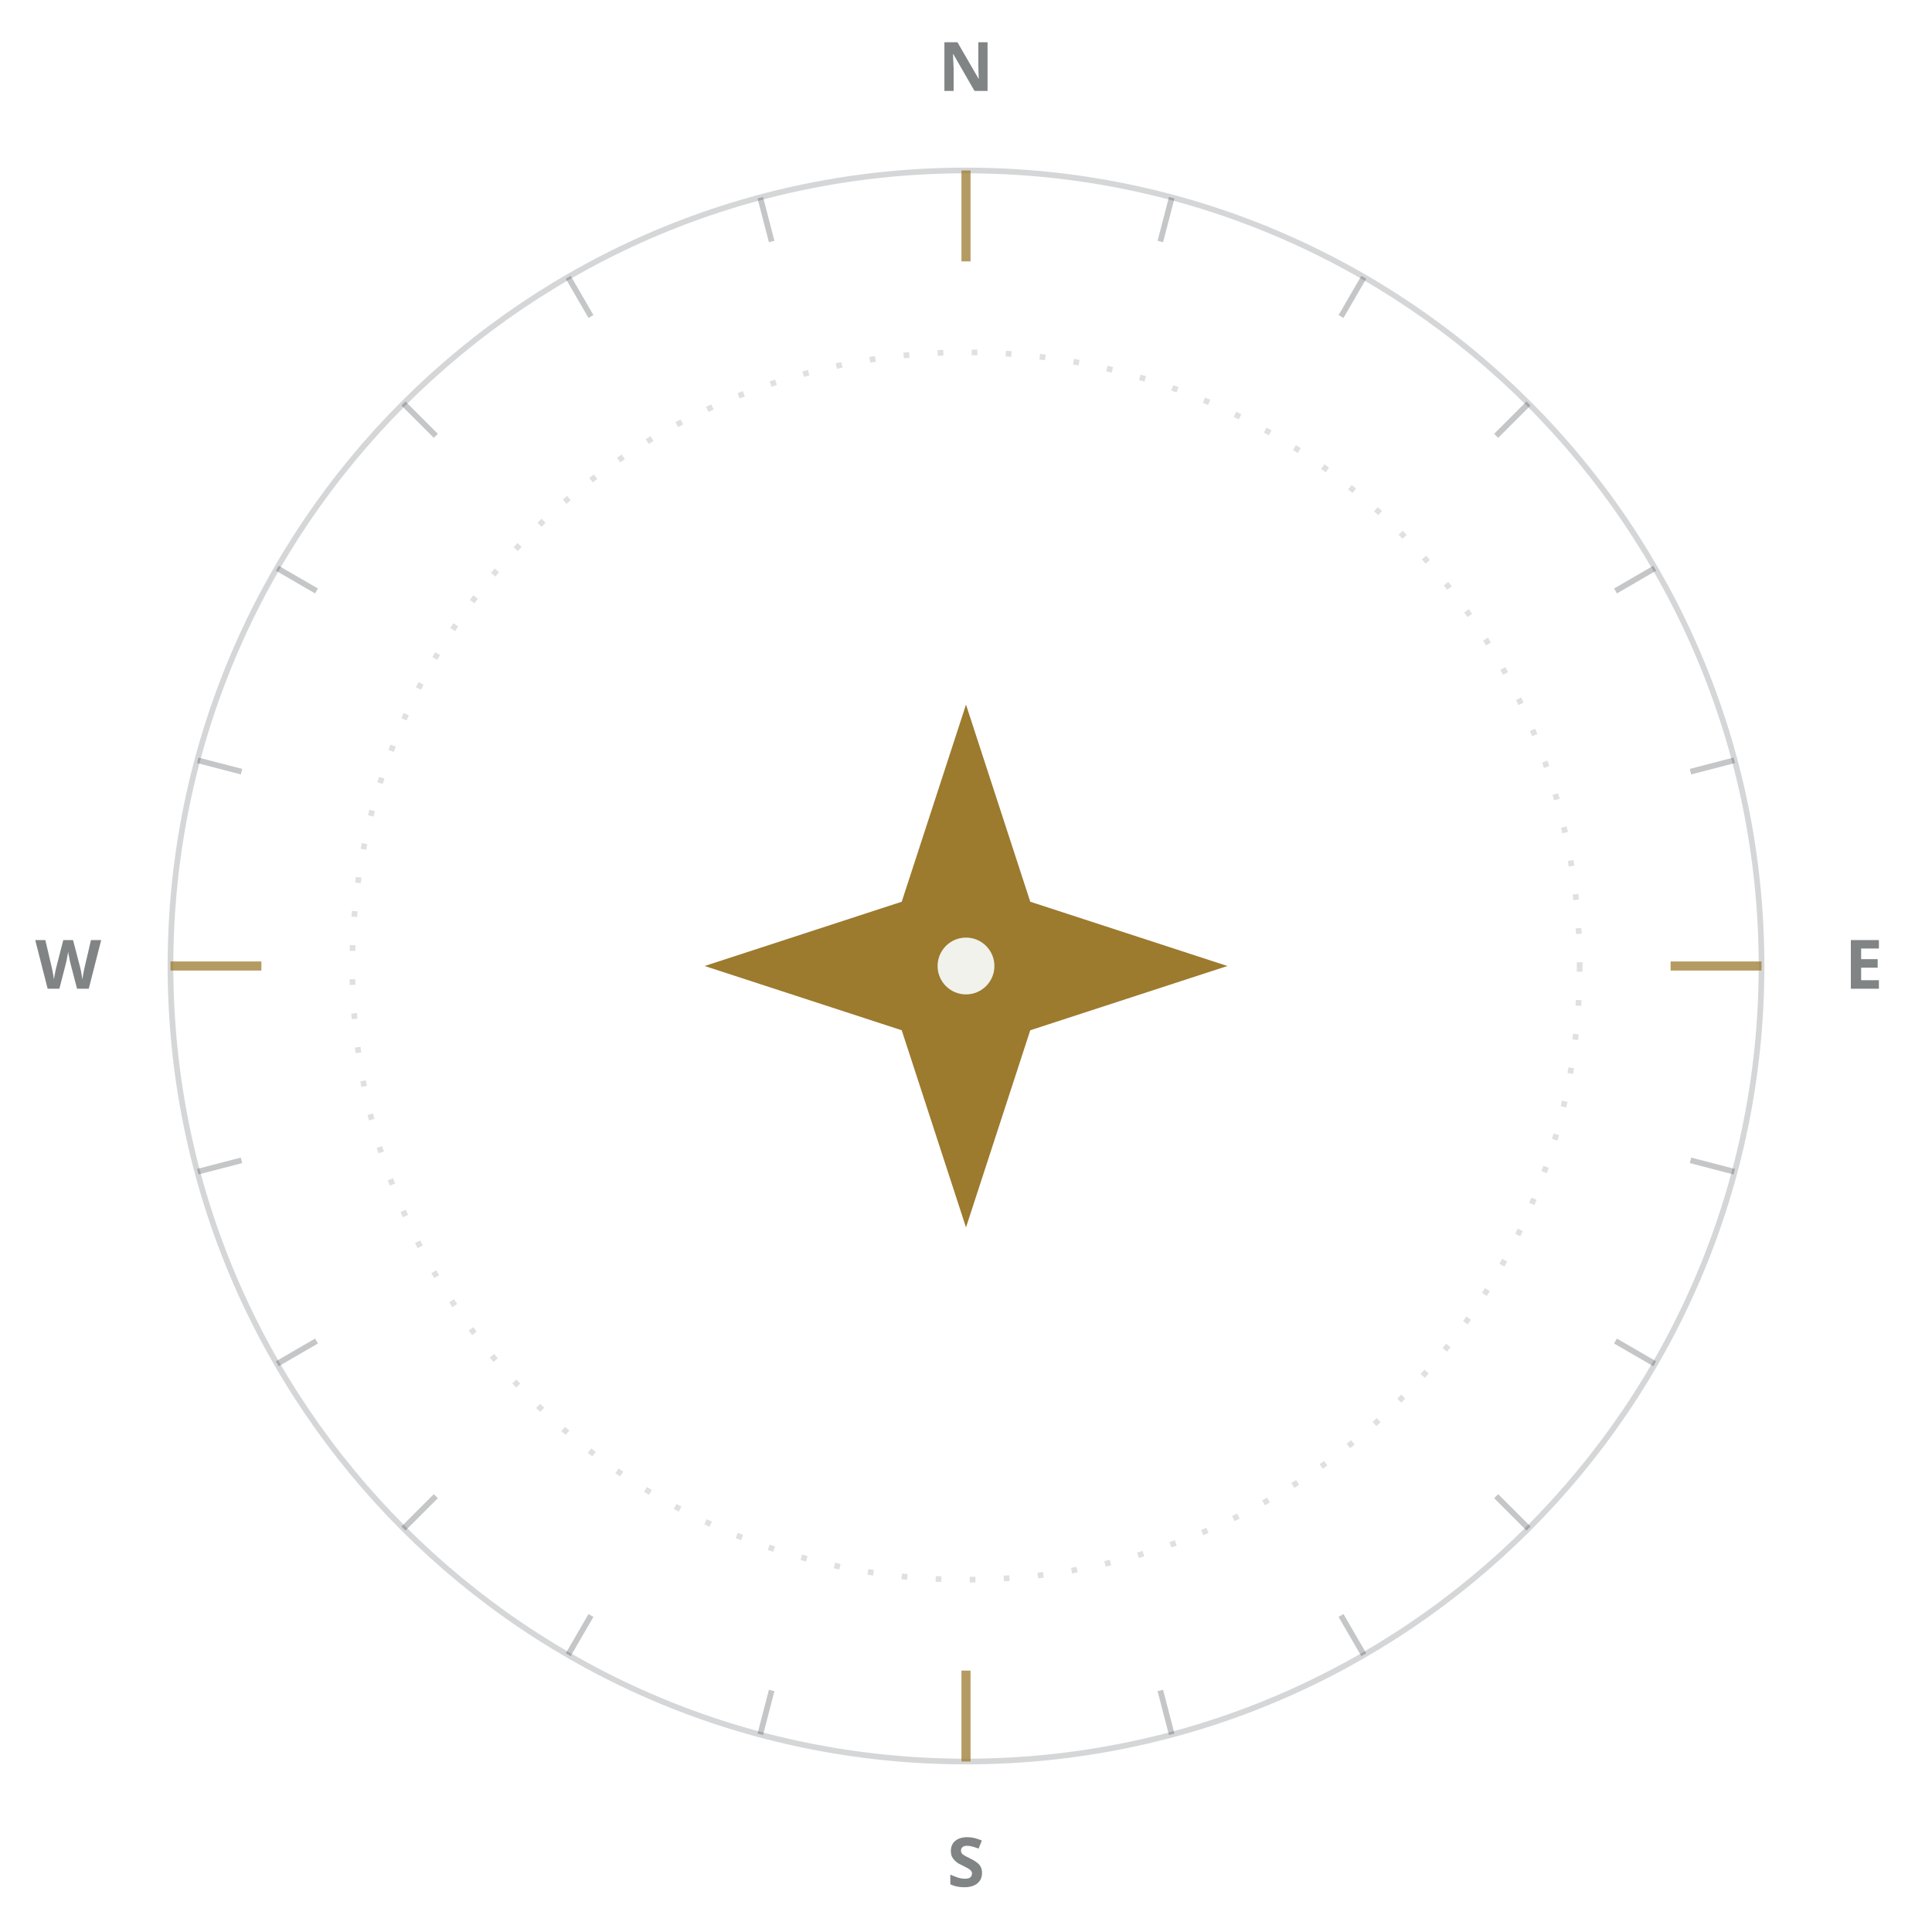
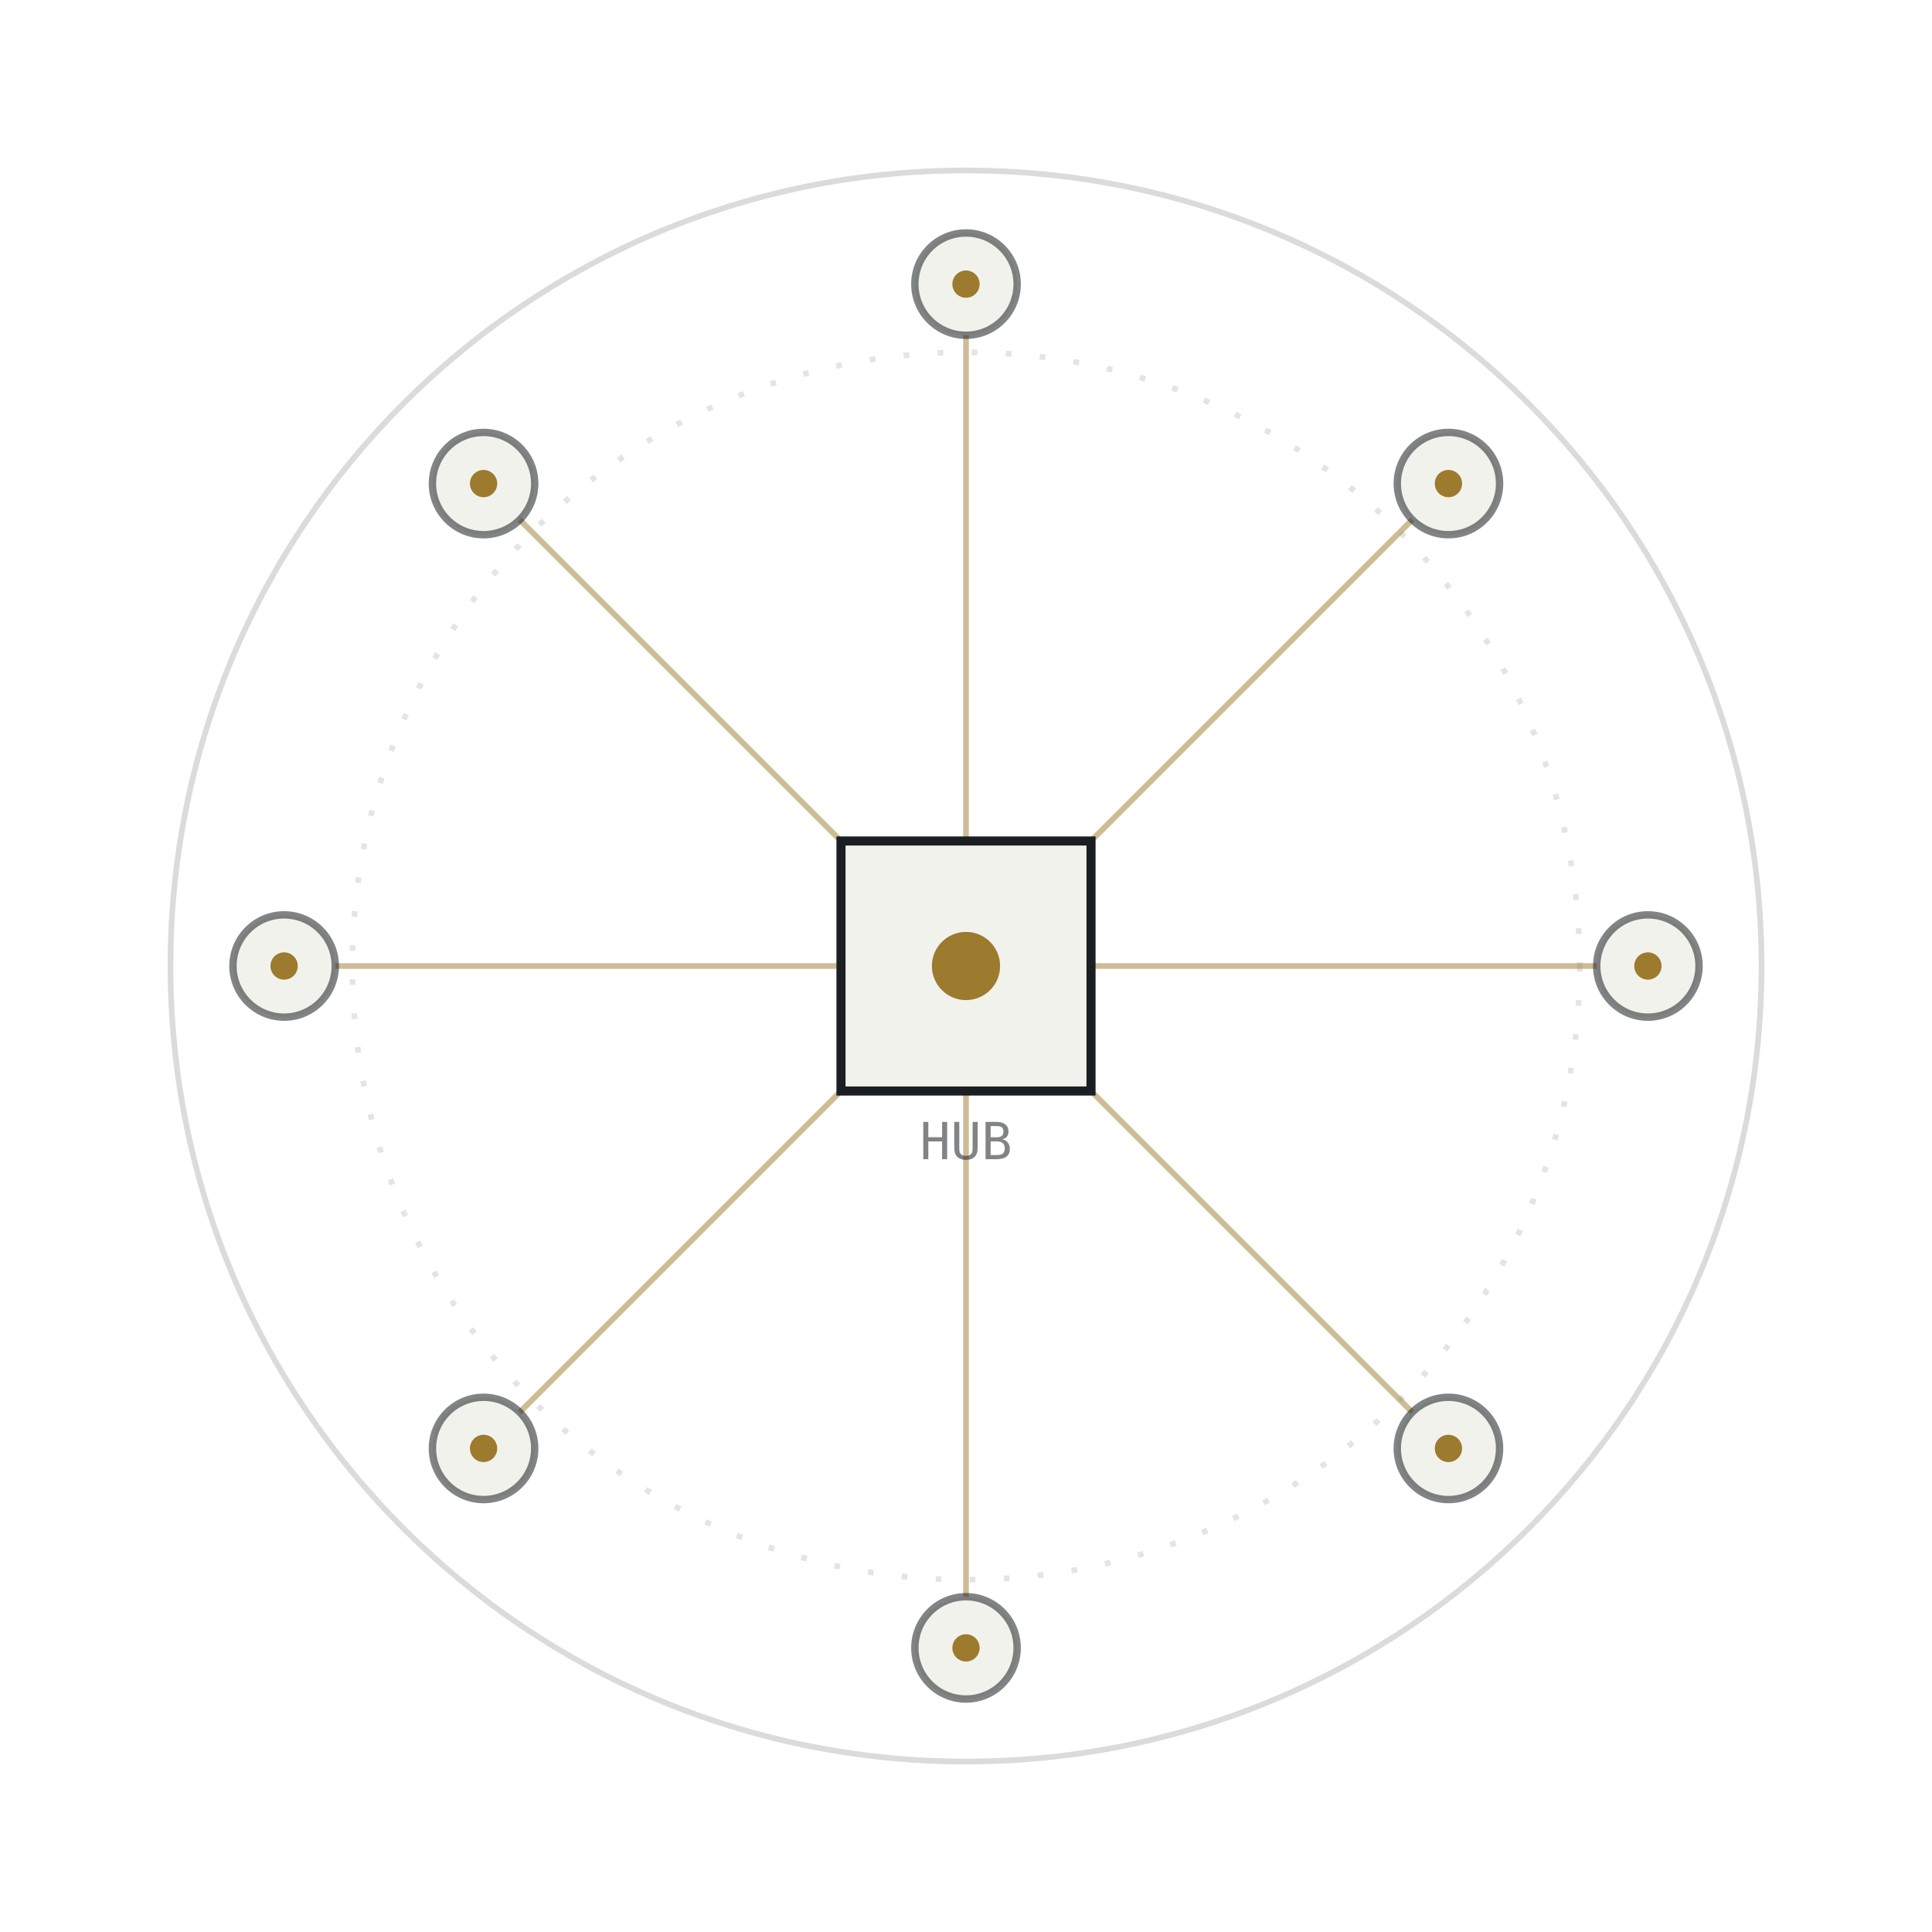
<svg xmlns="http://www.w3.org/2000/svg" viewBox="0 0 340 340" fill="none">
-   <circle cx="170" cy="170" r="140" stroke="#1B1F22" stroke-opacity="0.18" stroke-width="1" />
-   <circle cx="170" cy="170" r="108" stroke="#1B1F22" stroke-opacity="0.14" stroke-width="1" stroke-dasharray="1 5" />
-   <line x1="170.0" y1="30.0" x2="170.0" y2="46.0" stroke="#9C7A2E" stroke-opacity="0.75" stroke-width="1.6" />
-   <line x1="206.2" y1="34.8" x2="204.2" y2="42.5" stroke="#1B1F22" stroke-opacity="0.25" stroke-width="1" />
-   <line x1="240.0" y1="48.8" x2="236.0" y2="55.7" stroke="#1B1F22" stroke-opacity="0.25" stroke-width="1" />
-   <line x1="269.0" y1="71.0" x2="263.3" y2="76.7" stroke="#1B1F22" stroke-opacity="0.25" stroke-width="1" />
-   <line x1="291.2" y1="100.0" x2="284.3" y2="104.0" stroke="#1B1F22" stroke-opacity="0.25" stroke-width="1" />
-   <line x1="305.2" y1="133.8" x2="297.5" y2="135.8" stroke="#1B1F22" stroke-opacity="0.25" stroke-width="1" />
-   <line x1="310.0" y1="170.0" x2="294.0" y2="170.0" stroke="#9C7A2E" stroke-opacity="0.75" stroke-width="1.6" />
-   <line x1="305.2" y1="206.2" x2="297.5" y2="204.2" stroke="#1B1F22" stroke-opacity="0.25" stroke-width="1" />
-   <line x1="291.2" y1="240.0" x2="284.3" y2="236.0" stroke="#1B1F22" stroke-opacity="0.25" stroke-width="1" />
-   <line x1="269.0" y1="269.0" x2="263.3" y2="263.3" stroke="#1B1F22" stroke-opacity="0.25" stroke-width="1" />
-   <line x1="240.0" y1="291.2" x2="236.0" y2="284.3" stroke="#1B1F22" stroke-opacity="0.25" stroke-width="1" />
-   <line x1="206.2" y1="305.2" x2="204.2" y2="297.5" stroke="#1B1F22" stroke-opacity="0.25" stroke-width="1" />
-   <line x1="170.0" y1="310.0" x2="170.0" y2="294.0" stroke="#9C7A2E" stroke-opacity="0.75" stroke-width="1.6" />
-   <line x1="133.8" y1="305.2" x2="135.8" y2="297.5" stroke="#1B1F22" stroke-opacity="0.25" stroke-width="1" />
-   <line x1="100.0" y1="291.2" x2="104.0" y2="284.3" stroke="#1B1F22" stroke-opacity="0.25" stroke-width="1" />
-   <line x1="71.0" y1="269.0" x2="76.7" y2="263.3" stroke="#1B1F22" stroke-opacity="0.25" stroke-width="1" />
-   <line x1="48.8" y1="240.0" x2="55.7" y2="236.0" stroke="#1B1F22" stroke-opacity="0.25" stroke-width="1" />
-   <line x1="34.8" y1="206.2" x2="42.5" y2="204.2" stroke="#1B1F22" stroke-opacity="0.25" stroke-width="1" />
-   <line x1="30.0" y1="170.0" x2="46.0" y2="170.0" stroke="#9C7A2E" stroke-opacity="0.75" stroke-width="1.6" />
-   <line x1="34.8" y1="133.8" x2="42.5" y2="135.8" stroke="#1B1F22" stroke-opacity="0.25" stroke-width="1" />
-   <line x1="48.8" y1="100.0" x2="55.7" y2="104.0" stroke="#1B1F22" stroke-opacity="0.25" stroke-width="1" />
-   <line x1="71.0" y1="71.0" x2="76.7" y2="76.7" stroke="#1B1F22" stroke-opacity="0.25" stroke-width="1" />
-   <line x1="100.0" y1="48.8" x2="104.0" y2="55.7" stroke="#1B1F22" stroke-opacity="0.25" stroke-width="1" />
-   <line x1="133.8" y1="34.8" x2="135.8" y2="42.5" stroke="#1B1F22" stroke-opacity="0.25" stroke-width="1" />
-   <text x="170.0" y="16.0" font-family="IBM Plex Sans, sans-serif" font-size="12" font-weight="600" fill="#1B1F22" fill-opacity="0.55" text-anchor="middle">N</text>
-   <text x="328.0" y="174.0" font-family="IBM Plex Sans, sans-serif" font-size="12" font-weight="600" fill="#1B1F22" fill-opacity="0.55" text-anchor="middle">E</text>
-   <text x="170.0" y="332.0" font-family="IBM Plex Sans, sans-serif" font-size="12" font-weight="600" fill="#1B1F22" fill-opacity="0.55" text-anchor="middle">S</text>
-   <text x="12.0" y="174.0" font-family="IBM Plex Sans, sans-serif" font-size="12" font-weight="600" fill="#1B1F22" fill-opacity="0.55" text-anchor="middle">W</text>
-   <path d="M 170.00,124.00 L 181.31,158.69 L 216.00,170.00 L 181.31,181.31 L 170.00,216.00 L 158.69,181.31 L 124.00,170.00 L 158.69,158.69 Z" fill="#9C7A2E" />
-   <circle cx="170" cy="170" r="5" fill="#F1F2EC" />
+   <circle cx="170" cy="170" r="140" stroke="#1B1F22" stroke-opacity="0.16" stroke-width="1" />
+   <circle cx="170" cy="170" r="108" stroke="#1B1F22" stroke-opacity="0.12" stroke-width="1" stroke-dasharray="1 5" />
+   <line x1="170" y1="170" x2="170.0" y2="50.0" stroke="#9C7A2E" stroke-opacity="0.5" stroke-width="1" />
+   <circle cx="170.0" cy="50.0" r="9" fill="#F1F2EC" stroke="#1B1F22" stroke-opacity="0.55" stroke-width="1.3" />
+   <circle cx="170.0" cy="50.0" r="2.4" fill="#9C7A2E" />
+   <line x1="170" y1="170" x2="254.9" y2="85.1" stroke="#9C7A2E" stroke-opacity="0.5" stroke-width="1" />
+   <circle cx="254.9" cy="85.1" r="9" fill="#F1F2EC" stroke="#1B1F22" stroke-opacity="0.55" stroke-width="1.3" />
+   <circle cx="254.9" cy="85.1" r="2.4" fill="#9C7A2E" />
+   <line x1="170" y1="170" x2="290.0" y2="170.0" stroke="#9C7A2E" stroke-opacity="0.5" stroke-width="1" />
+   <circle cx="290.0" cy="170.0" r="9" fill="#F1F2EC" stroke="#1B1F22" stroke-opacity="0.55" stroke-width="1.3" />
+   <circle cx="290.0" cy="170.0" r="2.4" fill="#9C7A2E" />
+   <line x1="170" y1="170" x2="254.9" y2="254.9" stroke="#9C7A2E" stroke-opacity="0.5" stroke-width="1" />
+   <circle cx="254.9" cy="254.9" r="9" fill="#F1F2EC" stroke="#1B1F22" stroke-opacity="0.55" stroke-width="1.3" />
+   <circle cx="254.9" cy="254.9" r="2.4" fill="#9C7A2E" />
+   <line x1="170" y1="170" x2="170.0" y2="290.0" stroke="#9C7A2E" stroke-opacity="0.5" stroke-width="1" />
+   <circle cx="170.0" cy="290.0" r="9" fill="#F1F2EC" stroke="#1B1F22" stroke-opacity="0.55" stroke-width="1.3" />
+   <circle cx="170.0" cy="290.0" r="2.4" fill="#9C7A2E" />
+   <line x1="170" y1="170" x2="85.1" y2="254.9" stroke="#9C7A2E" stroke-opacity="0.5" stroke-width="1" />
+   <circle cx="85.1" cy="254.9" r="9" fill="#F1F2EC" stroke="#1B1F22" stroke-opacity="0.55" stroke-width="1.3" />
+   <circle cx="85.1" cy="254.9" r="2.4" fill="#9C7A2E" />
+   <line x1="170" y1="170" x2="50.0" y2="170.0" stroke="#9C7A2E" stroke-opacity="0.5" stroke-width="1" />
+   <circle cx="50.0" cy="170.0" r="9" fill="#F1F2EC" stroke="#1B1F22" stroke-opacity="0.55" stroke-width="1.3" />
+   <circle cx="50.0" cy="170.0" r="2.4" fill="#9C7A2E" />
+   <line x1="170" y1="170" x2="85.1" y2="85.1" stroke="#9C7A2E" stroke-opacity="0.5" stroke-width="1" />
+   <circle cx="85.1" cy="85.1" r="9" fill="#F1F2EC" stroke="#1B1F22" stroke-opacity="0.55" stroke-width="1.3" />
+   <circle cx="85.1" cy="85.1" r="2.4" fill="#9C7A2E" />
+   <rect x="148" y="148" width="44" height="44" fill="#F1F2EC" stroke="#1B1F22" stroke-width="1.6" />
+   <circle cx="170" cy="170" r="6" fill="#9C7A2E" />
+   <text x="170" y="204" font-family="IBM Plex Mono, monospace" font-size="9" fill="#1B1F22" fill-opacity="0.55" text-anchor="middle">HUB</text>
</svg>
